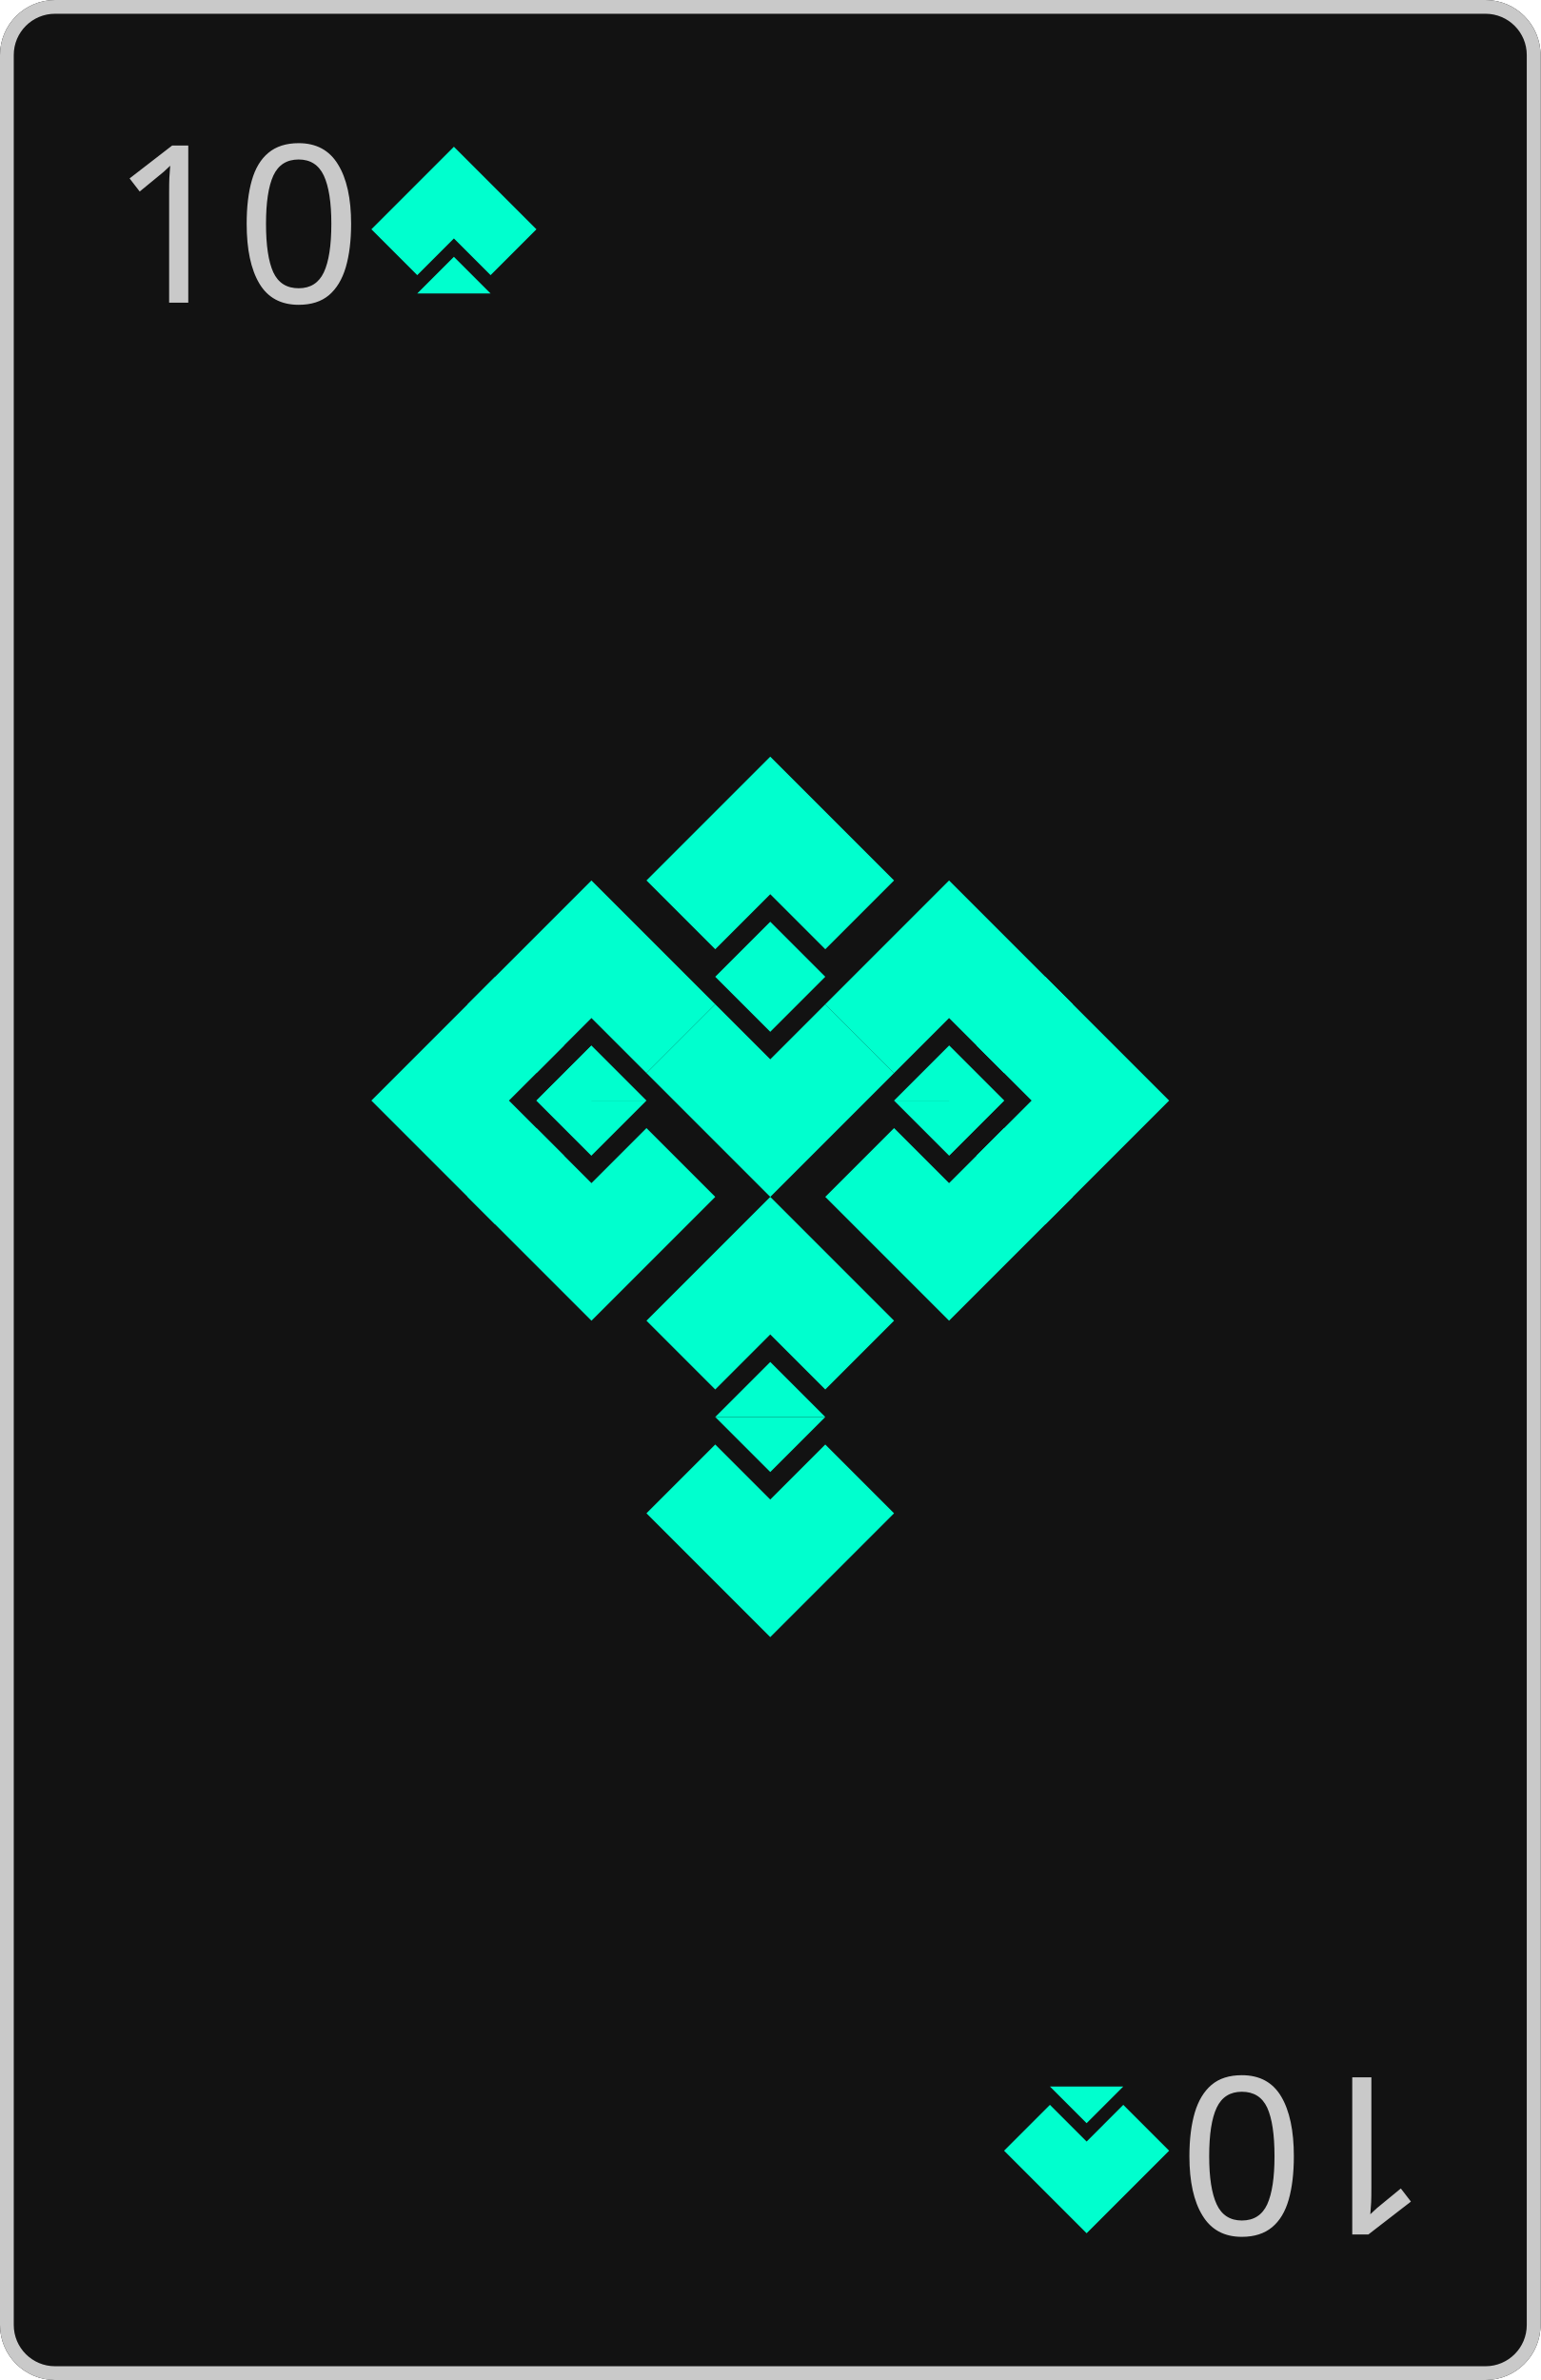
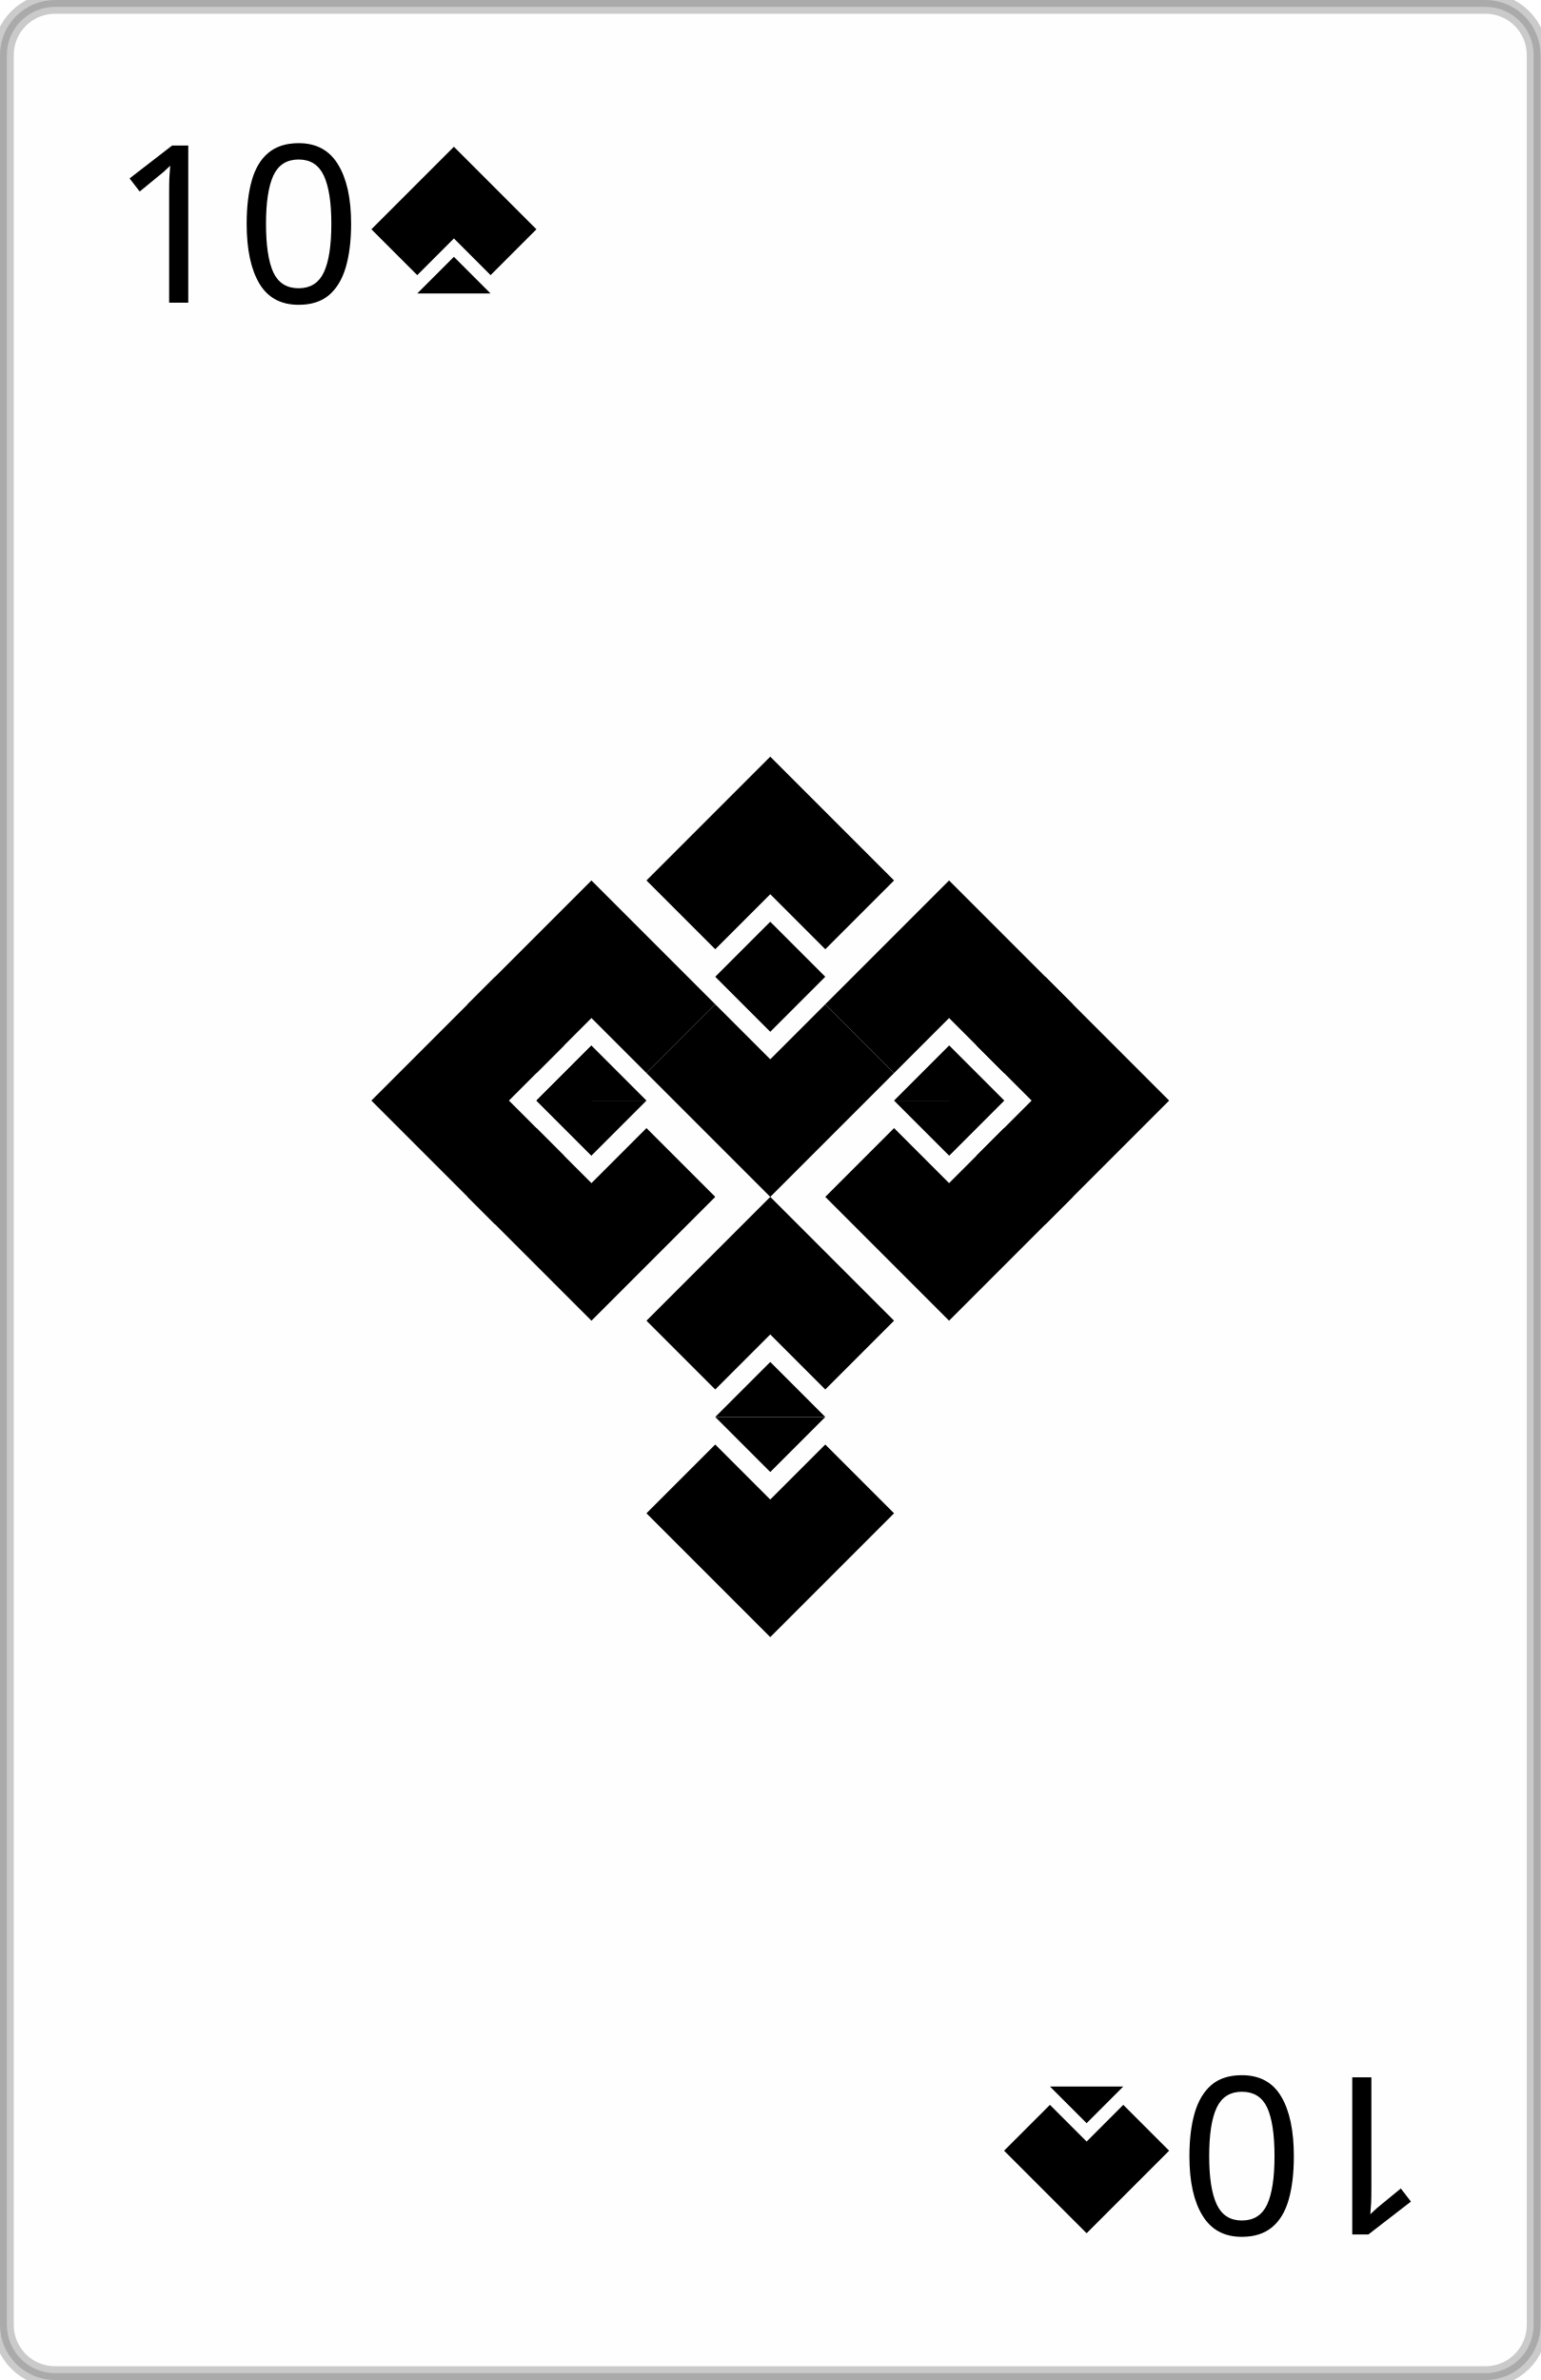
<svg xmlns="http://www.w3.org/2000/svg" width="112" height="173" viewBox="0 0 112 173">
  <defs>
-     <style>.a{fill:none;}.b{fill:#121212;stroke:#c9c9c9;stroke-linejoin:bevel;}.c{fill:#c9c9c9;font-size:16px;font-family:PTSans-Regular, PT Sans;}.d{clip-path:url(#a);}.e{fill:#00ffce;}.f{clip-path:url(#c);}.g{stroke:none;}</style>
+     <style>.a{fill:none;}.b{fill:#fefefe;stroke:#78787861;stroke-linejoin:bevel;}.c{fill:black;font-size:16px;font-family:PTSans-Regular, PT Sans;}.d{clip-path:url(#a);}.e{fill:black;}.f{clip-path:url(#c);}.g{stroke:#78787861;}</style>
    <clipPath id="a">
      <rect class="a" width="16" height="16" />
    </clipPath>
    <clipPath id="c">
      <rect class="a" width="24" height="24" />
    </clipPath>
  </defs>
  <g transform="translate(-1151 -72)">
    <g class="b" transform="translate(1151 72)">
      <rect class="g" width="112" height="173" rx="4" />
      <rect class="a" x="0.5" y="0.5" width="111" height="172" rx="3.5" />
    </g>
    <text class="c" transform="translate(1159 94)">
      <tspan x="0" y="0">10</tspan>
    </text>
    <text class="c" transform="translate(1255 223) rotate(180)">
      <tspan x="0" y="0">10</tspan>
    </text>
    <g transform="translate(1082)">
      <g class="d" transform="translate(94 80)">
        <path class="e" d="M116.333,330.667l6,6L119,340l-2.667-2.667L113.667,340l-3.333-3.333Z" transform="translate(-108.333 -328)" />
        <path class="e" d="M116.333,338.667l-2.667,2.667H119Z" transform="translate(-108.333 -328)" />
        <rect class="a" width="16" height="16" />
      </g>
      <g class="d" transform="translate(156 237) rotate(180)">
        <path class="e" d="M116.333,330.667l6,6L119,340l-2.667-2.667L113.667,340l-3.333-3.333Z" transform="translate(-108.333 -328)" />
        <path class="e" d="M116.333,338.667l-2.667,2.667H119Z" transform="translate(-108.333 -328)" />
        <rect class="a" width="16" height="16" />
      </g>
    </g>
    <g class="f" transform="translate(1174 164) rotate(-90)">
      <path class="e" d="M121,294l9,9-5,5-4-4-4,4-5-5Z" transform="translate(-109 -290)" />
      <path class="e" d="M121,306l-4,4h8Z" transform="translate(-109 -290)" />
      <rect class="a" width="24" height="24" />
    </g>
    <g class="f" transform="translate(1240 140) rotate(90)">
      <path class="e" d="M121,294l9,9-5,5-4-4-4,4-5-5Z" transform="translate(-109 -290)" />
      <path class="e" d="M121,306l-4,4h8Z" transform="translate(-109 -290)" />
      <rect class="a" width="24" height="24" />
    </g>
    <g class="f" transform="translate(1219 163) rotate(180)">
      <path class="e" d="M121,294l9,9-5,5-4-4-4,4-5-5Z" transform="translate(-109 -290)" />
      <path class="e" d="M121,306l-4,4h8Z" transform="translate(-109 -290)" />
      <rect class="a" width="24" height="24" />
    </g>
    <g class="f" transform="translate(1219 195) rotate(180)">
      <path class="e" d="M121,294l9,9-5,5-4-4-4,4-5-5Z" transform="translate(-109 -290)" />
      <path class="e" d="M121,306l-4,4h8Z" transform="translate(-109 -290)" />
      <rect class="a" width="24" height="24" />
    </g>
    <g class="f" transform="translate(1182 132)">
      <path class="e" d="M121,294l9,9-5,5-4-4-4,4-5-5Z" transform="translate(-109 -290)" />
      <path class="e" d="M121,306l-4,4h8Z" transform="translate(-109 -290)" />
      <rect class="a" width="24" height="24" />
    </g>
    <g class="f" transform="translate(1232 172) rotate(180)">
      <path class="e" d="M121,294l9,9-5,5-4-4-4,4-5-5Z" transform="translate(-109 -290)" />
      <path class="e" d="M121,306l-4,4h8Z" transform="translate(-109 -290)" />
      <rect class="a" width="24" height="24" />
    </g>
    <g class="f" transform="translate(1206 172) rotate(180)">
      <path class="e" d="M121,294l9,9-5,5-4-4-4,4-5-5Z" transform="translate(-109 -290)" />
      <path class="e" d="M121,306l-4,4h8Z" transform="translate(-109 -290)" />
      <rect class="a" width="24" height="24" />
    </g>
    <g class="f" transform="translate(1208 132)">
      <path class="e" d="M121,294l9,9-5,5-4-4-4,4-5-5Z" transform="translate(-109 -290)" />
      <path class="e" d="M121,306l-4,4h8Z" transform="translate(-109 -290)" />
      <rect class="a" width="24" height="24" />
    </g>
    <g class="f" transform="translate(1195 123)">
      <path class="e" d="M121,294l9,9-5,5-4-4-4,4-5-5Z" transform="translate(-109 -290)" />
      <path class="e" d="M121,306l-4,4h8Z" transform="translate(-109 -290)" />
      <rect class="a" width="24" height="24" />
    </g>
    <g class="f" transform="translate(1195 155)">
      <path class="e" d="M121,294l9,9-5,5-4-4-4,4-5-5Z" transform="translate(-109 -290)" />
      <path class="e" d="M121,306l-4,4h8Z" transform="translate(-109 -290)" />
      <rect class="a" width="24" height="24" />
    </g>
  </g>
</svg>
